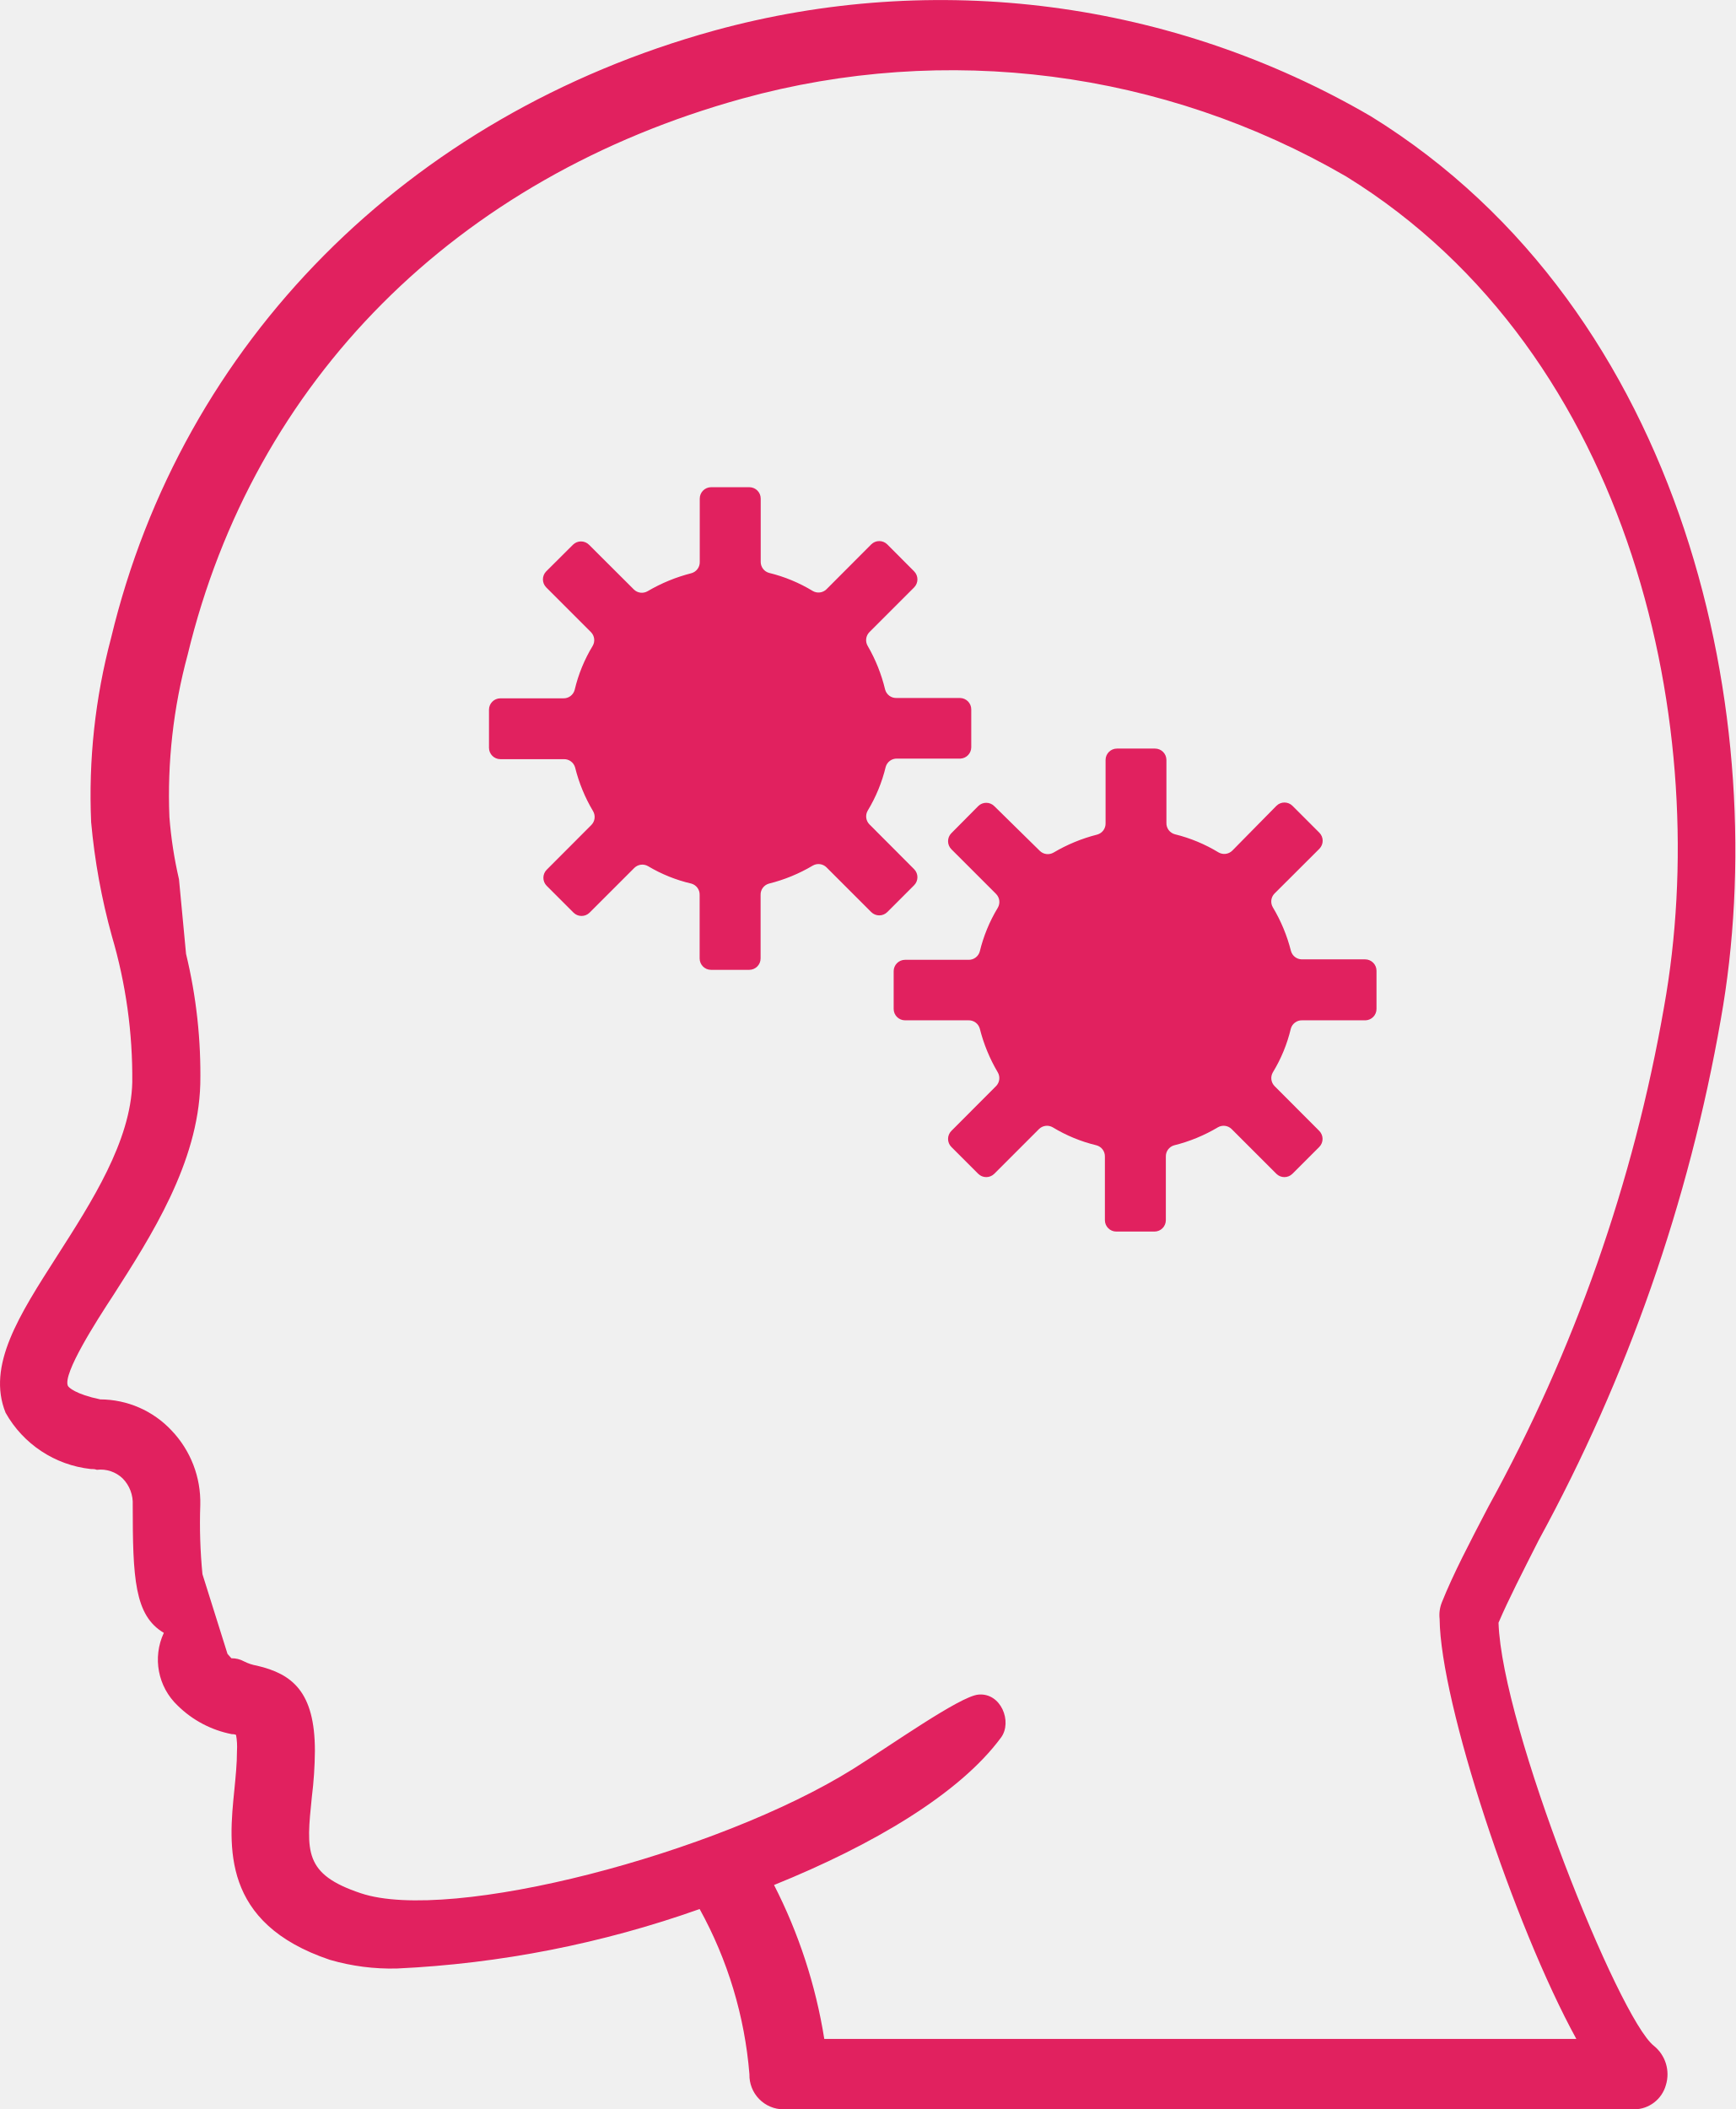
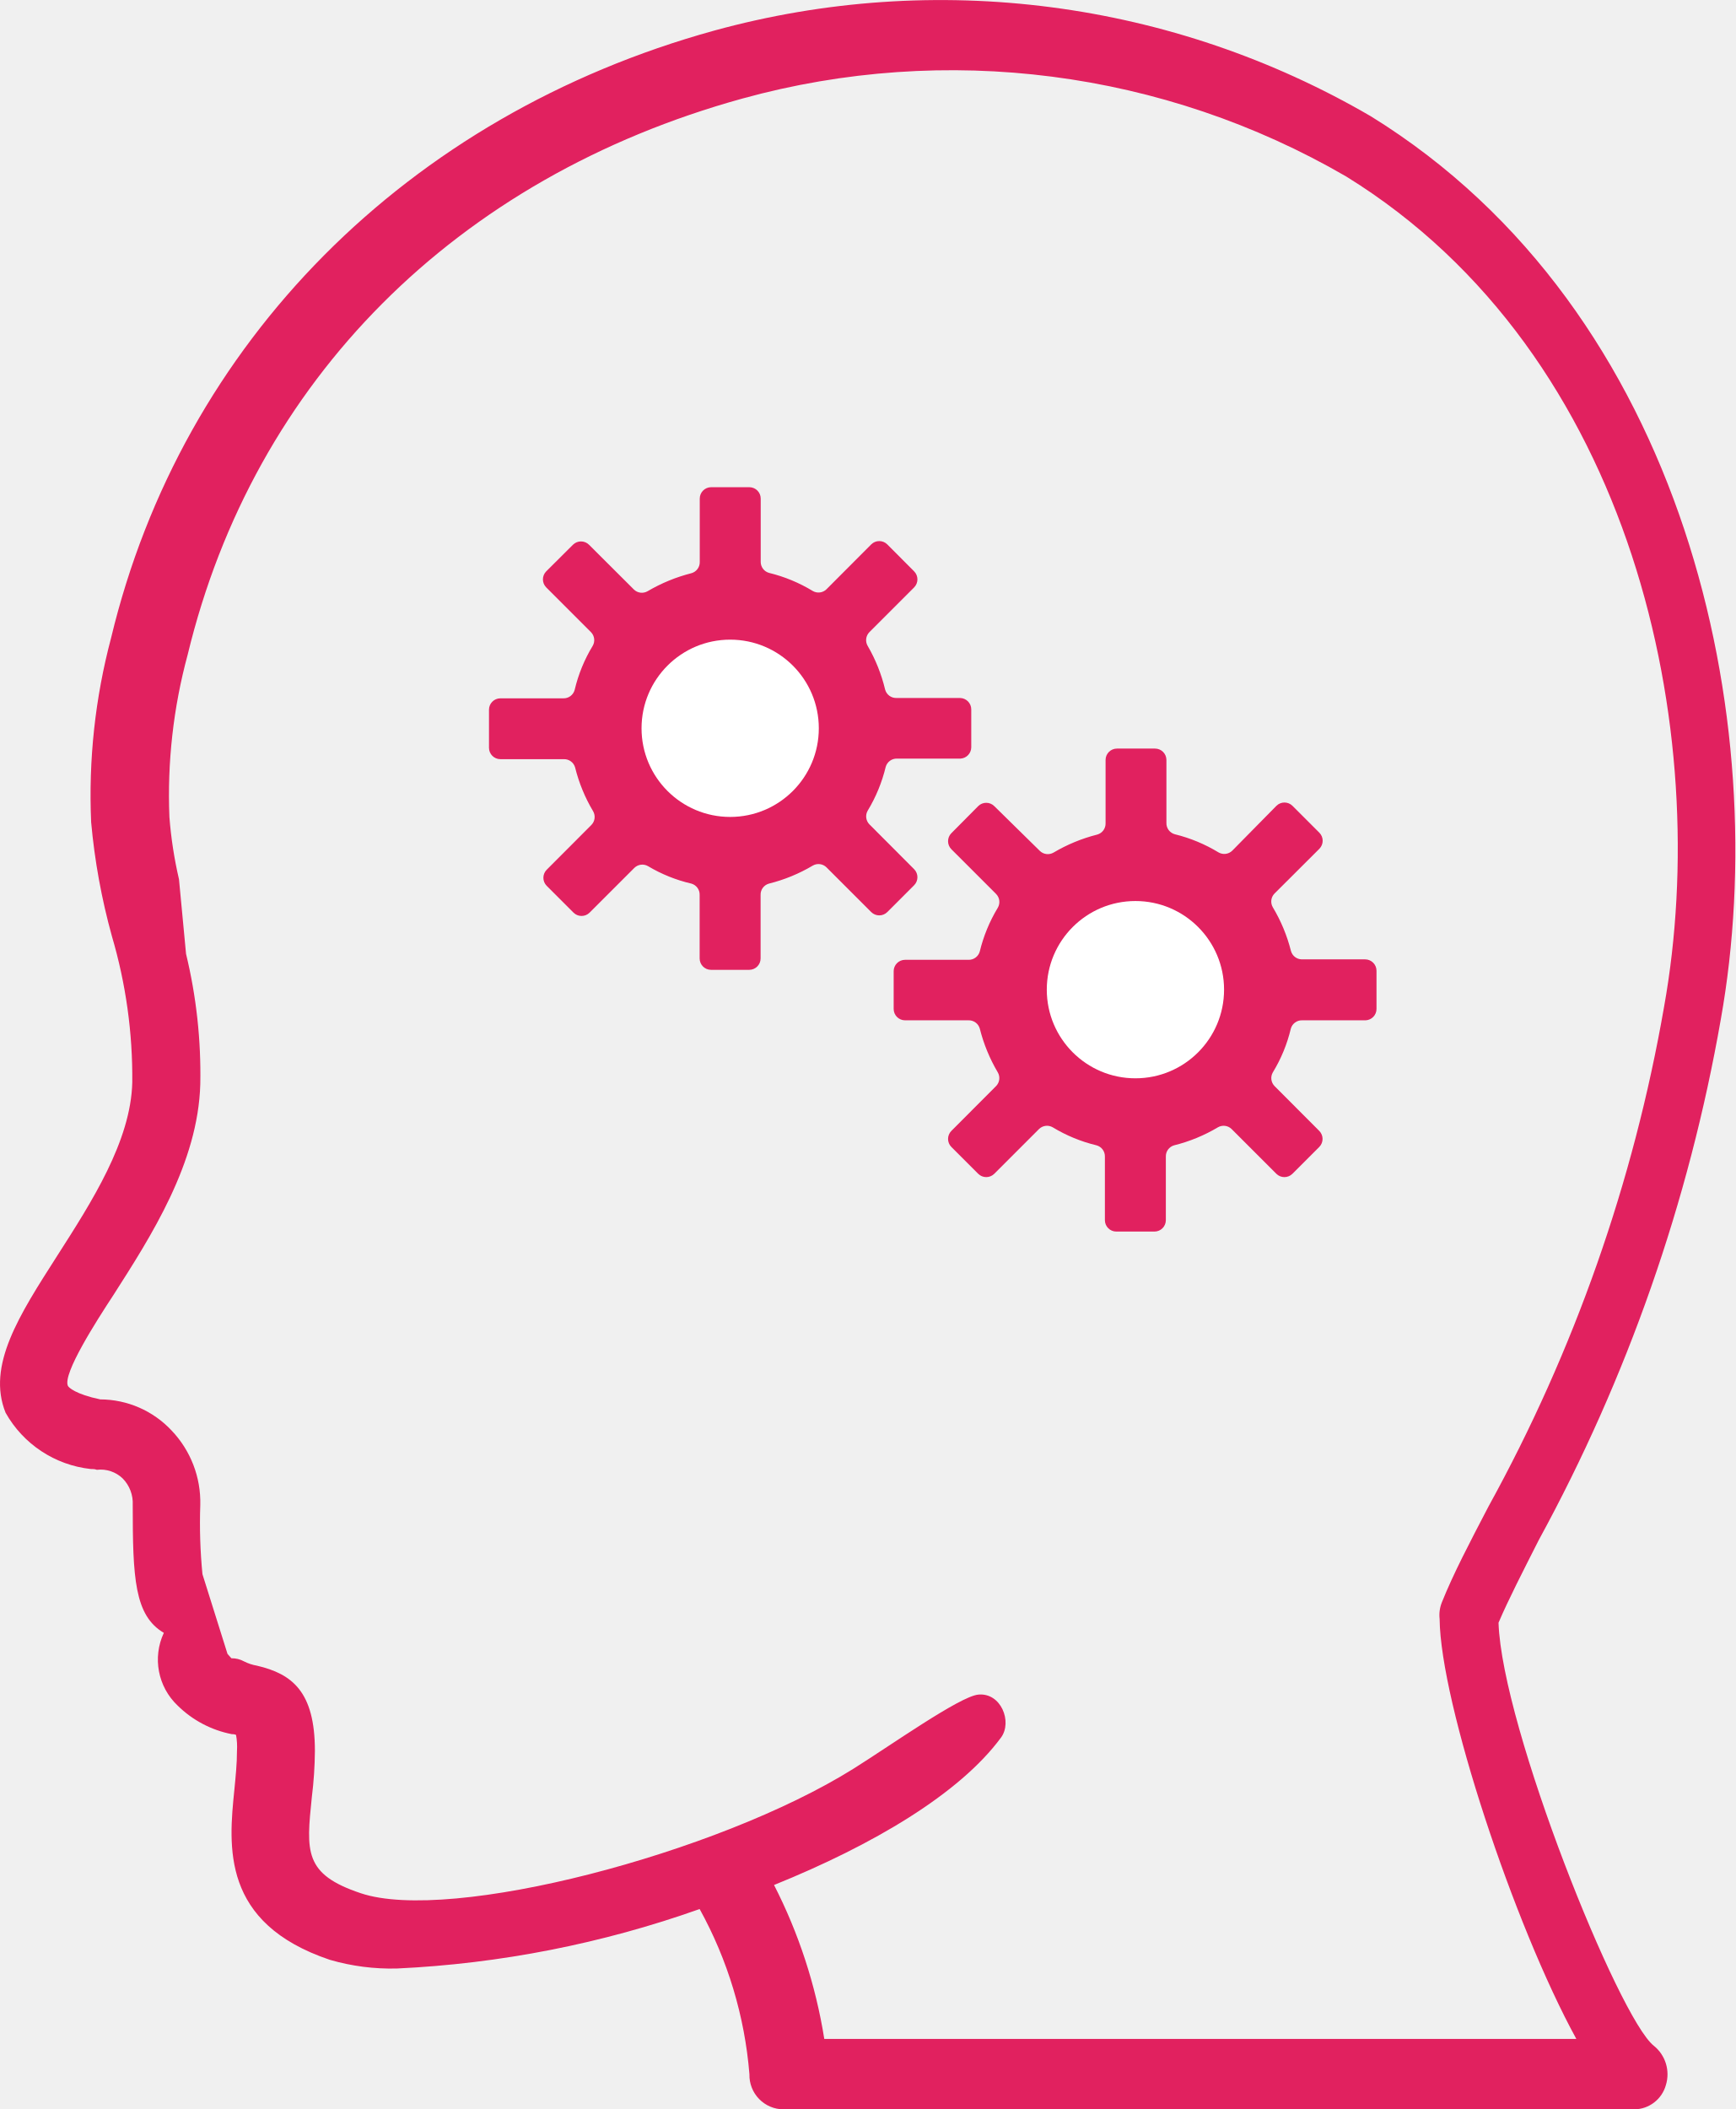
<svg xmlns="http://www.w3.org/2000/svg" width="152.33" height="185.1" viewBox="0 0 152.33 185.1">
  <style>
    @keyframes rotate {
      from {
        transform: rotate(0deg);
      }

      to {
        transform: rotate(360deg);
      }
    }

    @keyframes rotateReverse {
      from {
        transform: rotate(360deg);
      }

      to {
        transform: rotate(0deg);
      }
    }

    #cog1 {
      transform-origin: center center;
      transform-box: fill-box;
      animation: rotate 4s infinite linear;
    }

    #cog2 {
      transform-origin: center center;
      transform-box: fill-box;
      animation: rotateReverse 4s infinite linear;
    }
  </style>
  <path class="bigHead" fill="#E1215F" d="M174.88,96.92c4.67-26.15-3-62.14-30.71-79.26a75,75,0,0,0-57.66-7.52c-26.92,7.44-46.7,27.37-52.92,53.3a53.76,53.76,0,0,0-1.75,16.17,56.46,56.46,0,0,0,1.82,10,43.9,43.9,0,0,1,1.79,12.83c-.12,5.16-3.57,10.51-6.61,15.26-3.3,5.16-6.18,9.6-4.51,13.74a9.79,9.79,0,0,0,7.47,4.94c.19,0,.35,0,.54.07a2.8,2.8,0,0,1,2.27.76,3.09,3.09,0,0,1,.88,2.32c0,6.41.15,9.71,2.73,11.23a5.55,5.55,0,0,0,1.21,6.38,9.31,9.31,0,0,0,4.75,2.51c.11,0,.23,0,.38.07a6,6,0,0,1,.08,1.41c0,1.14-.12,2.27-.23,3.41-.5,4.94-1.18,11.7,8.39,14.92a19.32,19.32,0,0,0,5.88.76A92.36,92.36,0,0,0,85.25,175a36,36,0,0,1,4.37,14.5,3,3,0,0,0,3,3.08h74.67a2.91,2.91,0,0,0,2.77-2.13A3.21,3.21,0,0,0,169,187c-3.08-2.43-13.33-27.94-13.63-37.13.91-2.12,2.13-4.48,3.53-7.25A148.87,148.87,0,0,0,174.88,96.92ZM39.55,84.62a36.51,36.51,0,0,1-.84-5.46,47.09,47.09,0,0,1,1.6-14.24C46.12,40.85,63.84,23.05,89,16.1a69,69,0,0,1,53,6.84c25.32,15.64,32.23,48.74,27.9,72.88a141,141,0,0,1-15.41,43.85c-1.64,3.15-3.08,5.88-4.1,8.43a3,3,0,0,0-.19,1.44c.07,7.36,6.53,26.88,12,36.86H96.19a45.3,45.3,0,0,0-4.41-13.51c8.66-3.5,16.29-8,19.93-12.95,1-1.37,0-3.95-2-3.76-1.63.15-7.78,4.52-11,6.53-11.92,7.44-35.35,13.55-43.21,10.9-5-1.67-4.78-3.65-4.29-8.43a34.74,34.74,0,0,0,.27-4.06c0-5.2-2-6.76-5.09-7.48a3.93,3.93,0,0,1-1.14-.38,2.24,2.24,0,0,0-1.1-.27l-.34-.38-2.2-7a45.7,45.7,0,0,1-.19-6.08A9.13,9.13,0,0,0,38.9,133a8.61,8.61,0,0,0-6.26-2.73c-2.16-.45-2.81-1.06-2.85-1.21-.42-1.07,2.43-5.55,4-7.94,3.3-5.16,7.44-11.58,7.63-18.52a44.82,44.82,0,0,0-1.25-11.43" transform="translate(-23.84 -7.45)" />
-   <g id="cog1" fill="#E1215F">
-     <path class="cls-2cog" d="M109.09,73.05V69.71a1,1,0,0,0-1-1h-5.56a1,1,0,0,1-1-.74A14.19,14.19,0,0,0,100,64.14a1,1,0,0,1,.15-1.21L104.08,59a1,1,0,0,0,0-1.4l-2.36-2.37a1,1,0,0,0-1.41,0l-3.93,3.94a1,1,0,0,1-1.2.15,13.54,13.54,0,0,0-3.84-1.59,1,1,0,0,1-.73-.95V51.21a1,1,0,0,0-1-1H86.26a1,1,0,0,0-1,1v5.55a1,1,0,0,1-.74,1,14.73,14.73,0,0,0-3.84,1.58,1,1,0,0,1-1.2-.15l-3.94-3.93a1,1,0,0,0-1.41,0L71.78,57.6a1,1,0,0,0,0,1.4l3.93,3.93a1,1,0,0,1,.15,1.21A13.3,13.3,0,0,0,74.28,68a1,1,0,0,1-1,.74H67.76a1,1,0,0,0-1,1v3.34a1,1,0,0,0,1,1h5.56a1,1,0,0,1,1,.73,14.13,14.13,0,0,0,1.58,3.84,1,1,0,0,1-.15,1.2l-3.93,3.94a1,1,0,0,0,0,1.4l2.36,2.36a1,1,0,0,0,1.41,0l3.93-3.93a1,1,0,0,1,1.2-.15A13.24,13.24,0,0,0,84.52,85a1,1,0,0,1,.73,1v5.57a1,1,0,0,0,1,1H89.6a1,1,0,0,0,1-1V86a1,1,0,0,1,.74-1,14.26,14.26,0,0,0,3.84-1.58,1,1,0,0,1,1.2.15l3.93,3.93a1,1,0,0,0,1.41,0l2.36-2.36a1,1,0,0,0,0-1.4l-3.93-3.94a1,1,0,0,1-.15-1.2,13.52,13.52,0,0,0,1.58-3.84,1,1,0,0,1,1-.73h5.57A1,1,0,0,0,109.09,73.05Z" transform="translate(-23.84 -7.45)" />
-     <circle class="cls-2cog" cx="64.09" cy="63.92" r="7.78" />
+   <g id="cog1">
+     <path class="cls-2cog" fill="#E1215F" d="M109.09,73.05V69.71a1,1,0,0,0-1-1h-5.56a1,1,0,0,1-1-.74A14.19,14.19,0,0,0,100,64.14a1,1,0,0,1,.15-1.21L104.08,59a1,1,0,0,0,0-1.4l-2.36-2.37a1,1,0,0,0-1.41,0l-3.93,3.94a1,1,0,0,1-1.2.15,13.54,13.54,0,0,0-3.84-1.59,1,1,0,0,1-.73-.95V51.21a1,1,0,0,0-1-1H86.26a1,1,0,0,0-1,1v5.55a1,1,0,0,1-.74,1,14.73,14.73,0,0,0-3.84,1.58,1,1,0,0,1-1.2-.15l-3.94-3.93a1,1,0,0,0-1.41,0L71.78,57.6a1,1,0,0,0,0,1.4l3.93,3.93a1,1,0,0,1,.15,1.21A13.3,13.3,0,0,0,74.28,68a1,1,0,0,1-1,.74H67.76a1,1,0,0,0-1,1v3.34a1,1,0,0,0,1,1h5.56a1,1,0,0,1,1,.73,14.13,14.13,0,0,0,1.58,3.84,1,1,0,0,1-.15,1.2l-3.93,3.94a1,1,0,0,0,0,1.4l2.36,2.36a1,1,0,0,0,1.41,0l3.93-3.93a1,1,0,0,1,1.2-.15A13.24,13.24,0,0,0,84.52,85a1,1,0,0,1,.73,1v5.57a1,1,0,0,0,1,1H89.6a1,1,0,0,0,1-1V86a1,1,0,0,1,.74-1,14.26,14.26,0,0,0,3.84-1.58,1,1,0,0,1,1.2.15l3.93,3.93a1,1,0,0,0,1.41,0l2.36-2.36a1,1,0,0,0,0-1.4l-3.93-3.94a1,1,0,0,1-.15-1.2,13.52,13.52,0,0,0,1.58-3.84,1,1,0,0,1,1-.73h5.57A1,1,0,0,0,109.09,73.05Z" transform="translate(-23.84 -7.45)" />
+     <circle fill="white" class="cls-2cog" cx="64.09" cy="63.92" r="7.78" />
  </g>
-   <g id="cog2" fill="#E1215F">
-     <path class="cls-2cog" d="M144.66,96V92.65a1,1,0,0,0-1-1H138.1a1,1,0,0,1-.95-.74,14.22,14.22,0,0,0-1.59-3.83,1,1,0,0,1,.15-1.21l3.94-3.93a1,1,0,0,0,0-1.4l-2.37-2.37a1,1,0,0,0-1.4,0L132,82.11a1,1,0,0,1-1.21.15,13.6,13.6,0,0,0-3.83-1.59,1,1,0,0,1-.74-1V74.15a1,1,0,0,0-1-1h-3.34a1,1,0,0,0-1,1V79.7a1,1,0,0,1-.74,1,14.52,14.52,0,0,0-3.83,1.58,1,1,0,0,1-1.2-.15l-4-3.93a1,1,0,0,0-1.41,0l-2.36,2.38a1,1,0,0,0,0,1.4l3.93,3.93a1,1,0,0,1,.15,1.21,13.58,13.58,0,0,0-1.58,3.83,1,1,0,0,1-1,.74h-5.56a1,1,0,0,0-1,1V96a1,1,0,0,0,1,1h5.56a1,1,0,0,1,1,.73,14.45,14.45,0,0,0,1.58,3.84,1,1,0,0,1-.15,1.2l-3.93,3.94a1,1,0,0,0,0,1.4l2.36,2.36a1,1,0,0,0,1.41,0l3.93-3.93a1,1,0,0,1,1.2-.15,13.47,13.47,0,0,0,3.84,1.58,1,1,0,0,1,.74,1v5.57a1,1,0,0,0,1,1h3.35a1,1,0,0,0,1-1v-5.57a1,1,0,0,1,.73-1,14.13,14.13,0,0,0,3.84-1.58,1,1,0,0,1,1.2.15l3.93,3.93a1,1,0,0,0,1.41,0l2.36-2.36a1,1,0,0,0,0-1.4l-3.93-3.94a1,1,0,0,1-.15-1.2,13.24,13.24,0,0,0,1.58-3.84,1,1,0,0,1,1-.73h5.57A1,1,0,0,0,144.66,96Z" transform="translate(-23.84 -7.45)" />
-     <circle class="cls-2cog" cx="99.66" cy="86.86" r="7.78" />
+   <g id="cog2">
+     <path class="cls-2cog" fill="#E1215F" d="M144.66,96V92.65a1,1,0,0,0-1-1H138.1a1,1,0,0,1-.95-.74,14.22,14.22,0,0,0-1.59-3.83,1,1,0,0,1,.15-1.21l3.94-3.93a1,1,0,0,0,0-1.4l-2.37-2.37a1,1,0,0,0-1.4,0L132,82.11a1,1,0,0,1-1.21.15,13.6,13.6,0,0,0-3.83-1.59,1,1,0,0,1-.74-1V74.15a1,1,0,0,0-1-1h-3.34a1,1,0,0,0-1,1V79.7a1,1,0,0,1-.74,1,14.52,14.52,0,0,0-3.83,1.58,1,1,0,0,1-1.2-.15l-4-3.93a1,1,0,0,0-1.41,0l-2.36,2.38a1,1,0,0,0,0,1.4l3.93,3.93a1,1,0,0,1,.15,1.21,13.58,13.58,0,0,0-1.58,3.83,1,1,0,0,1-1,.74h-5.56a1,1,0,0,0-1,1V96a1,1,0,0,0,1,1h5.56a1,1,0,0,1,1,.73,14.45,14.45,0,0,0,1.58,3.84,1,1,0,0,1-.15,1.2l-3.93,3.94a1,1,0,0,0,0,1.4l2.36,2.36a1,1,0,0,0,1.41,0l3.93-3.93a1,1,0,0,1,1.2-.15,13.47,13.47,0,0,0,3.84,1.58,1,1,0,0,1,.74,1v5.57a1,1,0,0,0,1,1h3.35a1,1,0,0,0,1-1v-5.57a1,1,0,0,1,.73-1,14.13,14.13,0,0,0,3.84-1.58,1,1,0,0,1,1.2.15l3.93,3.93a1,1,0,0,0,1.41,0l2.36-2.36a1,1,0,0,0,0-1.4l-3.93-3.94a1,1,0,0,1-.15-1.2,13.24,13.24,0,0,0,1.58-3.84,1,1,0,0,1,1-.73h5.57A1,1,0,0,0,144.66,96Z" transform="translate(-23.84 -7.45)" />
+     <circle fill="white" class="cls-2cog" cx="99.66" cy="86.86" r="7.78" />
  </g>
</svg>
